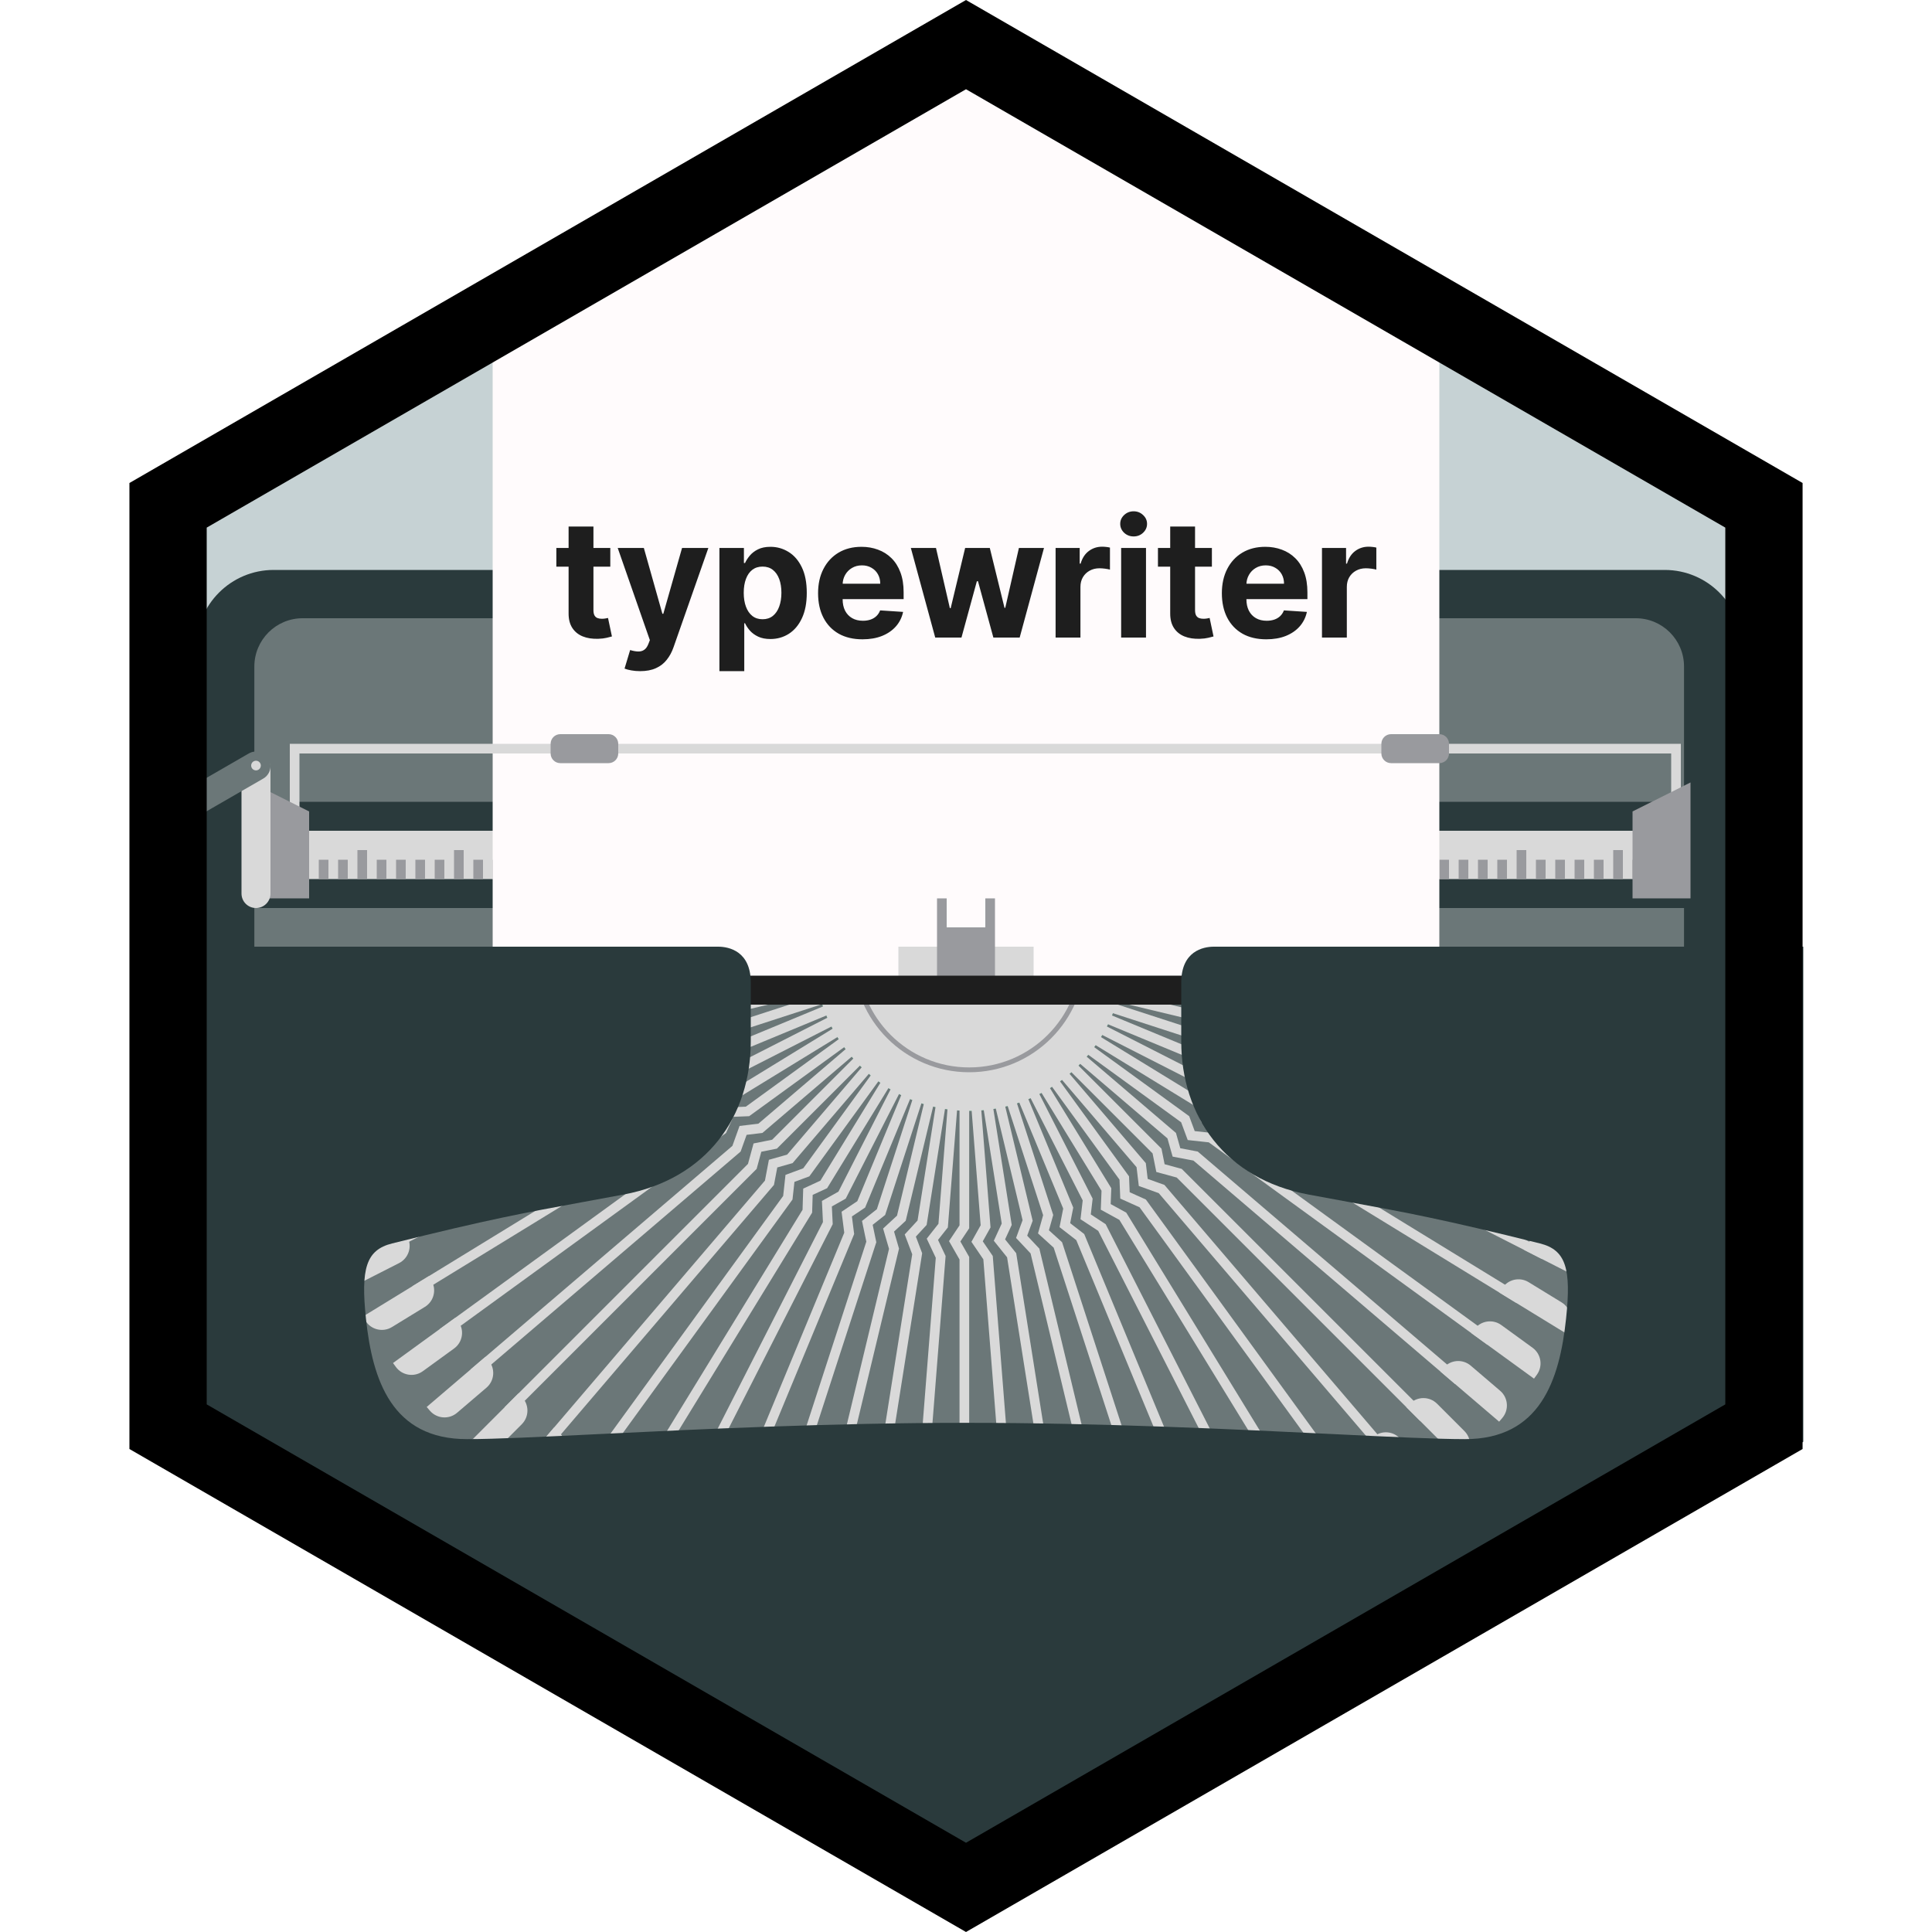
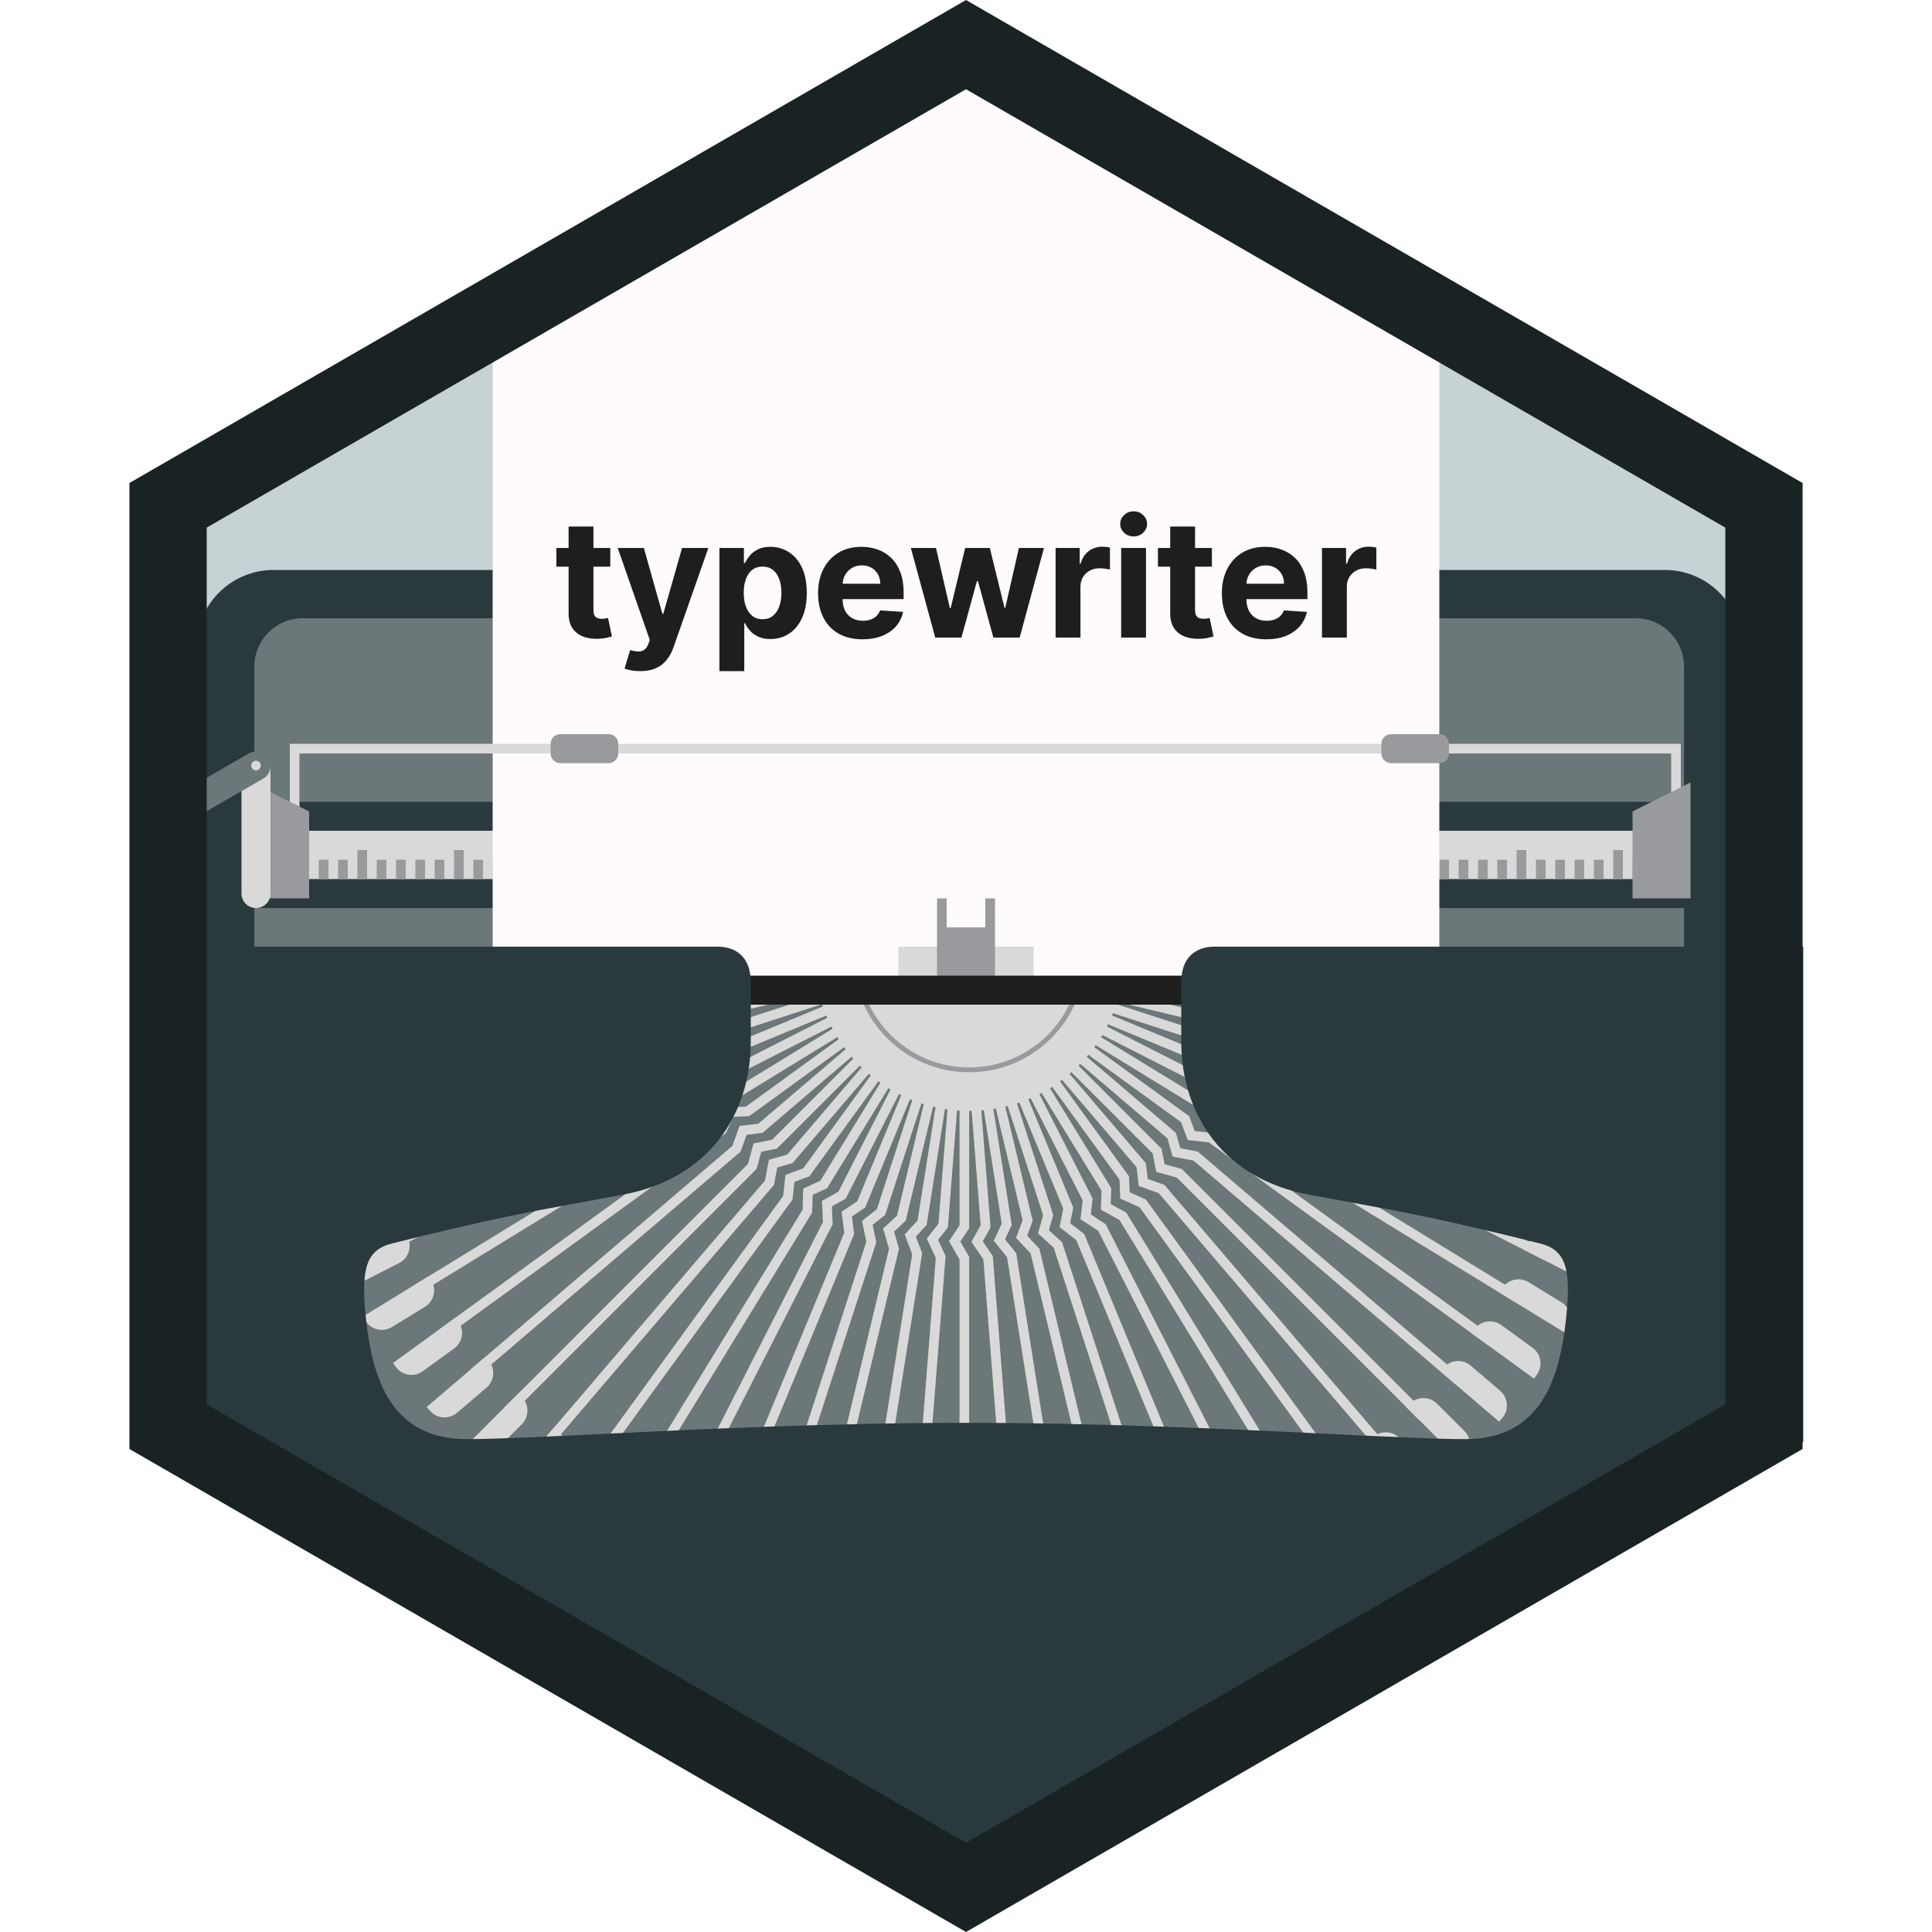
<svg xmlns="http://www.w3.org/2000/svg" width="200" height="200" viewBox="0 0 200 200" fill="none">
  <path d="M26 105C26 102.239 28.239 100 31 100H169C171.761 100 174 102.239 174 105V154H26V105Z" fill="#6B7778" />
  <path fill-rule="evenodd" clip-rule="evenodd" d="M183 48.77V67H14.33V50.265L99.992 2L183 48.77Z" fill="#C6D2D4" />
  <circle cx="100.33" cy="99" r="16" fill="#2AAD72" />
  <path d="M167.33 99.5H154.33H147.83H146.33H144.58H141.33H134.83H131.58L129.83 100.5L128.33 99.5H115.33" stroke="#D9D9D9" />
  <path d="M171.33 97.5C172.435 97.5 173.33 98.395 173.33 99.5V100H165.33V99.5C165.33 98.395 166.226 97.5 167.33 97.5H171.33Z" fill="#D9D9D9" />
  <path d="M167.084 104.755L154.124 103.735L147.644 103.225L146.149 103.108L144.404 102.97L141.164 102.715L134.684 102.205L131.444 101.95L129.621 102.81L128.204 101.695L115.244 100.675" stroke="#D9D9D9" />
  <path d="M171.229 103.075C172.33 103.162 173.152 104.125 173.066 105.226L173.027 105.724L165.051 105.097L165.09 104.598C165.177 103.497 166.14 102.675 167.241 102.761L171.229 103.075Z" fill="#D9D9D9" />
  <path d="M166.427 109.975L153.587 107.941L147.167 106.925L145.685 106.69L143.957 106.416L140.747 105.908L134.327 104.891L131.117 104.382L129.232 105.096L127.907 103.874L115.067 101.84" stroke="#D9D9D9" />
  <path d="M170.691 108.625C171.782 108.798 172.526 109.823 172.353 110.914L172.275 111.407L164.373 110.156L164.452 109.662C164.624 108.571 165.649 107.827 166.74 108L170.691 108.625Z" fill="#D9D9D9" />
  <path d="M165.362 115.127L152.721 112.092L146.401 110.575L144.943 110.225L143.241 109.816L140.081 109.057L133.76 107.54L130.6 106.781L128.665 107.345L127.44 106.023L114.799 102.988" stroke="#D9D9D9" />
  <path d="M169.718 114.116C170.792 114.374 171.454 115.454 171.196 116.528L171.079 117.014L163.301 115.146L163.417 114.66C163.675 113.586 164.755 112.924 165.829 113.182L169.718 114.116Z" fill="#D9D9D9" />
  <path d="M163.896 120.18L151.533 116.162L145.351 114.154L143.924 113.69L142.26 113.149L139.169 112.145L132.987 110.137L129.896 109.132L127.923 109.543L126.805 108.128L114.442 104.111" stroke="#D9D9D9" />
  <path d="M168.319 119.514C169.369 119.855 169.944 120.983 169.603 122.034L169.448 122.509L161.84 120.037L161.994 119.562C162.336 118.511 163.464 117.936 164.514 118.277L168.319 119.514Z" fill="#D9D9D9" />
  <path d="M162.039 125.102L150.029 120.127L144.023 117.639L142.638 117.065L141.021 116.396L138.018 115.152L132.013 112.664L129.01 111.421L127.011 111.675L126.008 110.177L113.997 105.202" stroke="#D9D9D9" />
  <path d="M166.5 124.785C167.52 125.207 168.005 126.377 167.582 127.398L167.391 127.86L160 124.798L160.191 124.336C160.614 123.316 161.784 122.831 162.804 123.254L166.5 124.785Z" fill="#D9D9D9" />
  <path d="M159.801 129.863L148.218 123.961L142.426 121.01L141.09 120.329L139.53 119.535L136.635 118.059L130.843 115.108L127.947 113.633L125.934 113.729L125.052 112.157L113.468 106.255" stroke="#D9D9D9" />
  <path d="M164.273 129.897C165.257 130.398 165.648 131.603 165.147 132.587L164.92 133.032L157.792 129.4L158.019 128.955C158.52 127.971 159.724 127.579 160.709 128.081L164.273 129.897Z" fill="#D9D9D9" />
  <path d="M157.195 134.434L146.111 127.641L140.569 124.245L139.29 123.461L137.798 122.547L135.027 120.849L129.485 117.452L126.713 115.754L124.699 115.693L123.942 114.056L112.858 107.264" stroke="#D9D9D9" />
  <path d="M161.651 134.818C162.593 135.396 162.889 136.627 162.311 137.569L162.05 137.995L155.229 133.815L155.49 133.389C156.067 132.447 157.299 132.151 158.241 132.728L161.651 134.818Z" fill="#D9D9D9" />
  <path d="M154.24 138.786L143.723 131.145L138.464 127.324L137.251 126.443L135.835 125.414L133.206 123.504L127.947 119.683L125.318 117.773L123.314 117.553L122.689 115.863L112.171 108.221" stroke="#D9D9D9" />
  <path d="M158.651 139.519C159.545 140.169 159.743 141.419 159.094 142.313L158.8 142.717L152.328 138.015L152.622 137.611C153.271 136.717 154.522 136.519 155.415 137.168L158.651 139.519Z" fill="#D9D9D9" />
  <path d="M150.952 142.893L141.067 134.45L136.124 130.229L134.984 129.255L133.653 128.118L131.182 126.008L126.239 121.786L123.768 119.675L121.787 119.299L121.296 117.565L111.411 109.122" stroke="#D9D9D9" />
  <path d="M155.293 143.97C156.133 144.688 156.232 145.95 155.515 146.79L155.19 147.17L149.107 141.974L149.431 141.594C150.149 140.754 151.411 140.655 152.251 141.372L155.293 143.97Z" fill="#D9D9D9" />
  <path d="M147.354 146.73L138.161 137.537L133.565 132.941L132.504 131.88L131.267 130.643L128.969 128.345L124.373 123.749L122.074 121.451L120.13 120.92L119.776 119.153L110.584 109.96" stroke="#D9D9D9" />
  <path d="M151.596 148.144C152.377 148.925 152.377 150.191 151.596 150.972L151.242 151.326L145.585 145.669L145.939 145.315C146.72 144.534 147.986 144.534 148.767 145.315L151.596 148.144Z" fill="#D9D9D9" />
  <path d="M143.464 150.272L135.021 140.387L130.8 135.444L129.825 134.303L128.689 132.973L126.578 130.501L122.357 125.559L120.246 123.087L118.349 122.406L118.135 120.616L109.693 110.731" stroke="#D9D9D9" />
  <path d="M147.582 152.015C148.299 152.855 148.2 154.117 147.36 154.834L146.98 155.159L141.784 149.076L142.164 148.751C143.004 148.034 144.267 148.133 144.984 148.973L147.582 152.015Z" fill="#D9D9D9" />
  <path d="M139.308 153.498L131.666 142.981L127.846 137.722L126.964 136.509L125.936 135.093L124.025 132.464L120.205 127.205L118.294 124.576L116.457 123.748L116.384 121.946L108.743 111.429" stroke="#D9D9D9" />
  <path d="M143.277 155.558C143.926 156.452 143.728 157.703 142.834 158.352L142.43 158.646L137.727 152.174L138.132 151.88C139.025 151.231 140.276 151.429 140.925 152.322L143.277 155.558Z" fill="#D9D9D9" />
  <path d="M134.912 156.388L128.12 145.304L124.723 139.762L123.94 138.483L123.025 136.991L121.327 134.219L117.931 128.677L116.233 125.906L114.466 124.937L114.535 123.135L107.742 112.051" stroke="#D9D9D9" />
  <path d="M138.707 158.754C139.284 159.696 138.988 160.927 138.047 161.504L137.62 161.765L133.44 154.944L133.867 154.683C134.808 154.106 136.04 154.401 136.617 155.343L138.707 158.754Z" fill="#D9D9D9" />
  <path d="M130.302 158.924L124.4 147.341L121.449 141.55L120.768 140.213L119.973 138.654L118.498 135.758L115.547 129.967L114.072 127.071L112.386 125.966L112.596 124.175L106.694 112.592" stroke="#D9D9D9" />
  <path d="M133.9 161.581C134.401 162.565 134.01 163.769 133.026 164.271L132.58 164.498L128.948 157.369L129.394 157.142C130.378 156.641 131.582 157.032 132.084 158.017L133.9 161.581Z" fill="#D9D9D9" />
  <path d="M125.508 161.091L120.533 149.081L118.045 143.076L117.471 141.69L116.802 140.073L115.558 137.07L113.071 131.065L111.827 128.063L110.233 126.828L110.583 125.06L105.608 113.049" stroke="#D9D9D9" />
  <path d="M128.886 164.021C129.309 165.042 128.824 166.212 127.804 166.635L127.342 166.826L124.28 159.435L124.742 159.243C125.763 158.821 126.933 159.305 127.355 160.326L128.886 164.021Z" fill="#D9D9D9" />
  <path d="M120.559 162.875L116.541 150.512L114.533 144.33L114.069 142.903L113.528 141.239L112.524 138.148L110.516 131.966L109.511 128.875L108.019 127.52L108.507 125.784L104.49 113.42" stroke="#D9D9D9" />
  <path d="M123.696 166.062C124.038 167.112 123.463 168.24 122.412 168.582L121.937 168.736L119.465 161.128L119.94 160.973C120.991 160.632 122.119 161.207 122.46 162.257L123.696 166.062Z" fill="#D9D9D9" />
  <path d="M115.484 164.265L112.45 151.625L110.932 145.304L110.582 143.846L110.173 142.144L109.415 138.984L107.897 132.663L107.139 129.503L105.758 128.035L106.38 126.343L103.345 113.702" stroke="#D9D9D9" />
  <path d="M118.363 167.688C118.621 168.762 117.959 169.842 116.885 170.1L116.399 170.216L114.532 162.437L115.018 162.321C116.092 162.063 117.172 162.725 117.429 163.799L118.363 167.688Z" fill="#D9D9D9" />
  <path d="M110.317 165.253L108.284 152.413L107.267 145.993L107.032 144.512L106.758 142.783L106.25 139.573L105.233 133.153L104.725 129.943L103.463 128.371L104.216 126.733L102.183 113.894" stroke="#D9D9D9" />
  <path d="M112.919 168.891C113.091 169.982 112.347 171.007 111.256 171.179L110.762 171.258L109.511 163.356L110.005 163.278C111.096 163.105 112.12 163.849 112.293 164.94L112.919 168.891Z" fill="#D9D9D9" />
  <path d="M105.088 165.833L104.068 152.873L103.558 146.393L103.44 144.897L103.303 143.153L103.048 139.913L102.538 133.433L102.283 130.193L101.149 128.527L102.028 126.953L101.008 113.993" stroke="#D9D9D9" />
  <path d="M107.396 169.663C107.482 170.765 106.66 171.727 105.559 171.814L105.06 171.853L104.433 163.878L104.931 163.839C106.032 163.752 106.995 164.575 107.082 165.676L107.396 169.663Z" fill="#D9D9D9" />
  <path d="M99.83 166V153V146.5V145V143.25V140V133.5V130.25L98.83 128.5L99.83 127V114" stroke="#D9D9D9" />
  <path d="M101.83 170C101.83 171.105 100.935 172 99.83 172H99.33V164H99.83C100.935 164 101.83 164.895 101.83 166V170Z" fill="#D9D9D9" />
  <path d="M94.575 165.754L95.595 152.794L96.105 146.314L96.223 144.819L96.36 143.074L96.615 139.834L97.125 133.354L97.38 130.114L96.52 128.291L97.635 126.874L98.655 113.915" stroke="#D9D9D9" />
  <path d="M96.255 169.899C96.168 171 95.205 171.822 94.104 171.736L93.605 171.697L94.233 163.721L94.731 163.76C95.833 163.847 96.655 164.81 96.568 165.911L96.255 169.899Z" fill="#D9D9D9" />
  <path d="M89.355 165.097L91.388 152.257L92.405 145.837L92.64 144.355L92.913 142.627L93.422 139.417L94.439 132.997L94.947 129.787L94.233 127.902L95.455 126.577L97.489 113.737" stroke="#D9D9D9" />
  <path d="M90.704 169.361C90.532 170.452 89.507 171.196 88.416 171.023L87.922 170.945L89.174 163.043L89.668 163.122C90.759 163.294 91.503 164.319 91.33 165.41L90.704 169.361Z" fill="#D9D9D9" />
  <path d="M84.203 164.032L87.238 151.391L88.755 145.071L89.106 143.612L89.514 141.911L90.273 138.751L91.79 132.43L92.549 129.27L91.985 127.335L93.308 126.11L96.342 113.469" stroke="#D9D9D9" />
  <path d="M85.214 168.389C84.956 169.463 83.876 170.124 82.802 169.866L82.316 169.75L84.184 161.971L84.67 162.087C85.744 162.345 86.406 163.425 86.148 164.499L85.214 168.389Z" fill="#D9D9D9" />
  <path d="M79.15 162.566L83.168 150.203L85.176 144.021L85.64 142.594L86.18 140.93L87.185 137.839L89.193 131.657L90.198 128.566L89.787 126.593L91.202 125.475L95.219 113.111" stroke="#D9D9D9" />
  <path d="M79.816 166.989C79.475 168.039 78.347 168.614 77.296 168.273L76.821 168.118L79.293 160.51L79.768 160.664C80.819 161.005 81.394 162.134 81.052 163.184L79.816 166.989Z" fill="#D9D9D9" />
  <path d="M74.228 160.709L79.203 148.698L81.691 142.693L82.265 141.307L82.935 139.69L84.178 136.688L86.666 130.683L87.909 127.68L87.655 125.681L89.153 124.677L94.128 112.667" stroke="#D9D9D9" />
  <path d="M74.546 165.17C74.123 166.19 72.953 166.675 71.933 166.252L71.471 166.061L74.532 158.67L74.994 158.861C76.014 159.284 76.499 160.454 76.076 161.474L74.546 165.17Z" fill="#D9D9D9" />
  <path d="M69.467 158.47L75.369 146.887L78.32 141.096L79.001 139.759L79.795 138.2L81.271 135.304L84.222 129.513L85.697 126.617L85.6 124.604L87.172 123.721L93.074 112.138" stroke="#D9D9D9" />
  <path d="M69.433 162.942C68.932 163.927 67.728 164.318 66.743 163.816L66.298 163.589L69.93 156.461L70.375 156.688C71.359 157.19 71.751 158.394 71.249 159.378L69.433 162.942Z" fill="#D9D9D9" />
  <path d="M64.897 155.866L71.689 144.781L75.085 139.239L75.869 137.96L76.783 136.468L78.481 133.697L81.878 128.155L83.576 125.384L83.638 123.369L85.274 122.613L92.066 111.528" stroke="#D9D9D9" />
  <path d="M64.512 160.321C63.935 161.263 62.703 161.559 61.761 160.981L61.335 160.72L65.515 153.899L65.942 154.16C66.883 154.738 67.179 155.969 66.602 156.911L64.512 160.321Z" fill="#D9D9D9" />
  <path d="M60.544 152.91L68.185 142.393L72.006 137.134L72.887 135.921L73.916 134.505L75.826 131.876L79.647 126.617L81.557 123.988L81.777 121.984L83.468 121.359L91.109 110.841" stroke="#D9D9D9" />
  <path d="M59.81 157.322C59.161 158.216 57.91 158.414 57.017 157.764L56.612 157.47L61.315 150.998L61.719 151.292C62.613 151.941 62.811 153.192 62.161 154.086L59.81 157.322Z" fill="#D9D9D9" />
  <path d="M56.437 149.623L64.879 139.737L69.101 134.795L70.075 133.654L71.212 132.323L73.322 129.852L77.544 124.909L79.654 122.438L80.03 120.458L81.765 119.967L90.208 110.081" stroke="#D9D9D9" />
  <path d="M55.359 153.963C54.642 154.803 53.38 154.902 52.54 154.185L52.16 153.86L57.355 147.777L57.735 148.102C58.575 148.819 58.675 150.082 57.957 150.921L55.359 153.963Z" fill="#D9D9D9" />
  <path d="M52.6 146.023L61.792 136.83L66.388 132.234L67.449 131.173L68.686 129.936L70.984 127.638L75.581 123.042L77.879 120.744L78.409 118.799L80.177 118.445L89.369 109.253" stroke="#D9D9D9" />
  <path d="M51.186 150.265C50.405 151.046 49.138 151.046 48.357 150.265L48.004 149.912L53.661 144.255L54.014 144.608C54.795 145.389 54.795 146.656 54.014 147.437L51.186 150.265Z" fill="#D9D9D9" />
  <path d="M49.059 142.133L58.944 133.69L63.886 129.469L65.027 128.494L66.358 127.358L68.829 125.247L73.772 121.026L76.243 118.915L76.924 117.018L78.714 116.804L88.6 108.361" stroke="#D9D9D9" />
  <path d="M47.316 146.251C46.476 146.969 45.213 146.869 44.496 146.029L44.171 145.649L50.255 140.454L50.579 140.834C51.297 141.674 51.197 142.936 50.357 143.654L47.316 146.251Z" fill="#D9D9D9" />
  <path d="M45.832 137.977L56.349 130.336L61.608 126.515L62.821 125.634L64.237 124.605L66.867 122.695L72.125 118.874L74.754 116.964L75.582 115.126L77.384 115.053L87.901 107.412" stroke="#D9D9D9" />
  <path d="M43.771 141.946C42.878 142.596 41.627 142.397 40.978 141.504L40.684 141.099L47.156 136.397L47.45 136.802C48.099 137.695 47.901 138.946 47.007 139.595L43.771 141.946Z" fill="#D9D9D9" />
  <path d="M42.942 133.581L54.027 126.789L59.569 123.392L60.848 122.609L62.34 121.694L65.111 119.996L70.653 116.6L73.424 114.902L74.394 113.135L76.195 113.204L87.28 106.411" stroke="#D9D9D9" />
  <path d="M40.576 137.376C39.635 137.954 38.403 137.658 37.826 136.716L37.565 136.29L44.386 132.11L44.647 132.536C45.224 133.478 44.929 134.709 43.987 135.286L40.576 137.376Z" fill="#D9D9D9" />
  <path d="M40.406 128.972L51.989 123.07L57.781 120.119L59.117 119.438L60.677 118.644L63.572 117.168L69.364 114.217L72.26 112.742L73.365 111.056L75.156 111.266L86.739 105.364" stroke="#D9D9D9" />
  <path d="M37.75 132.57C36.766 133.071 35.561 132.68 35.06 131.696L34.833 131.25L41.961 127.618L42.188 128.064C42.689 129.048 42.298 130.252 41.314 130.754L37.75 132.57Z" fill="#D9D9D9" />
  <path d="M38.239 124.178L50.25 119.203L56.255 116.716L57.641 116.142L59.258 115.472L62.26 114.228L68.265 111.741L71.268 110.497L72.502 108.903L74.271 109.253L86.281 104.278" stroke="#D9D9D9" />
  <path d="M35.309 127.556C34.288 127.979 33.118 127.495 32.696 126.474L32.504 126.012L39.895 122.951L40.087 123.413C40.509 124.433 40.025 125.603 39.004 126.026L35.309 127.556Z" fill="#D9D9D9" />
  <path d="M36.454 119.229L48.818 115.211L55 113.203L56.426 112.739L58.091 112.199L61.182 111.194L67.363 109.186L70.454 108.181L71.81 106.689L73.545 107.177L85.909 103.16" stroke="#D9D9D9" />
  <path d="M33.268 122.367C32.218 122.708 31.09 122.133 30.748 121.083L30.594 120.607L38.202 118.135L38.357 118.611C38.698 119.661 38.123 120.789 37.073 121.131L33.268 122.367Z" fill="#D9D9D9" />
  <path d="M35.065 114.155L47.705 111.12L54.026 109.602L55.484 109.252L57.186 108.844L60.346 108.085L66.666 106.568L69.827 105.809L71.295 104.428L72.987 105.05L85.628 102.015" stroke="#D9D9D9" />
  <path d="M31.642 117.033C30.568 117.291 29.488 116.629 29.23 115.555L29.114 115.069L36.893 113.202L37.009 113.688C37.267 114.762 36.605 115.841 35.532 116.099L31.642 117.033Z" fill="#D9D9D9" />
  <path d="M34.077 108.987L46.917 106.954L53.337 105.937L54.819 105.702L56.547 105.428L59.757 104.92L66.177 103.903L69.387 103.395L70.959 102.133L72.597 102.886L85.437 100.853" stroke="#D9D9D9" />
  <path d="M30.439 111.588C29.348 111.761 28.324 111.017 28.151 109.926L28.073 109.432L35.974 108.181L36.053 108.674C36.225 109.765 35.481 110.79 34.39 110.963L30.439 111.588Z" fill="#D9D9D9" />
  <path d="M33.497 103.758L46.457 102.738L52.937 102.228L54.432 102.111L56.177 101.973L59.417 101.718L65.897 101.208L69.137 100.953L70.803 99.819L72.377 100.698L85.337 99.678" stroke="#D9D9D9" />
  <path d="M29.667 106.066C28.566 106.153 27.603 105.33 27.516 104.229L27.477 103.731L35.452 103.103L35.491 103.601C35.578 104.703 34.755 105.665 33.654 105.752L29.667 106.066Z" fill="#D9D9D9" />
  <path d="M33.33 98.5H46.33H52.83H54.33H56.08H59.33L65.83 98.5H69.08L70.83 97.5L72.33 98.5H85.33" stroke="#D9D9D9" />
  <path d="M29.33 100.5C28.226 100.5 27.33 99.605 27.33 98.5V98H35.33V98.5C35.33 99.605 34.435 100.5 33.33 100.5H29.33Z" fill="#D9D9D9" />
  <path d="M20.33 67C20.33 62.582 23.912 59 28.33 59H172.33C176.748 59 180.33 62.582 180.33 67V104H20.33V67Z" fill="#2A3A3C" />
  <path d="M26.33 69C26.33 66.239 28.569 64 31.33 64H169.33C172.092 64 174.33 66.239 174.33 69V83H26.33V69Z" fill="#6B7778" />
  <rect x="26.33" y="94" width="148" height="4" fill="#6B7778" />
  <circle cx="100.33" cy="99" r="16" fill="#D9D9D9" />
  <circle cx="100.33" cy="99" r="11.75" stroke="#999A9E" stroke-width="0.5" />
  <rect x="26" y="86" width="148" height="5" fill="#D9D9D9" />
  <rect x="31" y="89" width="1" height="2" fill="#999A9E" />
  <rect x="33" y="89" width="1" height="2" fill="#999A9E" />
  <rect x="35" y="89" width="1" height="2" fill="#999A9E" />
  <rect x="39" y="89" width="1" height="2" fill="#999A9E" />
  <rect x="47" y="88" width="1" height="3" fill="#999A9E" />
  <rect x="41" y="89" width="1" height="2" fill="#999A9E" />
  <rect x="43" y="89" width="1" height="2" fill="#999A9E" />
  <rect x="45" y="89" width="1" height="2" fill="#999A9E" />
  <rect x="49" y="89" width="1" height="2" fill="#999A9E" />
  <rect x="57" y="88" width="1" height="3" fill="#999A9E" />
  <rect x="51" y="89" width="1" height="2" fill="#999A9E" />
  <rect x="53" y="89" width="1" height="2" fill="#999A9E" />
  <rect x="55" y="89" width="1" height="2" fill="#999A9E" />
  <rect x="59" y="89" width="1" height="2" fill="#999A9E" />
  <rect x="67" y="88" width="1" height="3" fill="#999A9E" />
  <rect x="61" y="89" width="1" height="2" fill="#999A9E" />
  <rect x="63" y="89" width="1" height="2" fill="#999A9E" />
  <rect x="65" y="89" width="1" height="2" fill="#999A9E" />
  <rect x="69" y="89" width="1" height="2" fill="#999A9E" />
  <rect x="77" y="88" width="1" height="3" fill="#999A9E" />
  <rect x="71" y="89" width="1" height="2" fill="#999A9E" />
  <rect x="73" y="89" width="1" height="2" fill="#999A9E" />
  <rect x="75" y="89" width="1" height="2" fill="#999A9E" />
  <rect x="79" y="89" width="1" height="2" fill="#999A9E" />
  <rect x="87" y="88" width="1" height="3" fill="#999A9E" />
  <rect x="81" y="89" width="1" height="2" fill="#999A9E" />
  <rect x="83" y="89" width="1" height="2" fill="#999A9E" />
  <rect x="85" y="89" width="1" height="2" fill="#999A9E" />
  <rect x="89" y="89" width="1" height="2" fill="#999A9E" />
  <rect x="97" y="88" width="1" height="3" fill="#999A9E" />
  <rect x="91" y="89" width="1" height="2" fill="#999A9E" />
  <rect x="93" y="89" width="1" height="2" fill="#999A9E" />
  <rect x="95" y="89" width="1" height="2" fill="#999A9E" />
  <rect x="99" y="89" width="1" height="2" fill="#999A9E" />
  <rect x="107" y="88" width="1" height="3" fill="#999A9E" />
  <rect x="101" y="89" width="1" height="2" fill="#999A9E" />
  <rect x="103" y="89" width="1" height="2" fill="#999A9E" />
  <rect x="105" y="89" width="1" height="2" fill="#999A9E" />
  <rect x="109" y="89" width="1" height="2" fill="#999A9E" />
  <rect x="117" y="88" width="1" height="3" fill="#999A9E" />
  <rect x="111" y="89" width="1" height="2" fill="#999A9E" />
  <rect x="113" y="89" width="1" height="2" fill="#999A9E" />
  <rect x="115" y="89" width="1" height="2" fill="#999A9E" />
  <rect x="119" y="89" width="1" height="2" fill="#999A9E" />
  <rect x="127" y="88" width="1" height="3" fill="#999A9E" />
  <rect x="121" y="89" width="1" height="2" fill="#999A9E" />
  <rect x="123" y="89" width="1" height="2" fill="#999A9E" />
  <rect x="125" y="89" width="1" height="2" fill="#999A9E" />
  <rect x="129" y="89" width="1" height="2" fill="#999A9E" />
  <rect x="137" y="88" width="1" height="3" fill="#999A9E" />
  <rect x="131" y="89" width="1" height="2" fill="#999A9E" />
  <rect x="133" y="89" width="1" height="2" fill="#999A9E" />
  <rect x="135" y="89" width="1" height="2" fill="#999A9E" />
  <rect x="139" y="89" width="1" height="2" fill="#999A9E" />
  <rect x="147" y="88" width="1" height="3" fill="#999A9E" />
  <rect x="141" y="89" width="1" height="2" fill="#999A9E" />
  <rect x="143" y="89" width="1" height="2" fill="#999A9E" />
  <rect x="145" y="89" width="1" height="2" fill="#999A9E" />
  <rect x="149" y="89" width="1" height="2" fill="#999A9E" />
  <rect x="157" y="88" width="1" height="3" fill="#999A9E" />
  <rect x="151" y="89" width="1" height="2" fill="#999A9E" />
  <rect x="153" y="89" width="1" height="2" fill="#999A9E" />
  <rect x="155" y="89" width="1" height="2" fill="#999A9E" />
  <rect x="159" y="89" width="1" height="2" fill="#999A9E" />
  <rect x="167" y="88" width="1" height="3" fill="#999A9E" />
  <rect x="161" y="89" width="1" height="2" fill="#999A9E" />
  <rect x="163" y="89" width="1" height="2" fill="#999A9E" />
  <rect x="165" y="89" width="1" height="2" fill="#999A9E" />
  <rect x="169" y="89" width="1" height="2" fill="#999A9E" />
  <rect x="37" y="88" width="1" height="3" fill="#999A9E" />
  <rect x="29" y="89" width="1" height="2" fill="#999A9E" />
  <path d="M51 32L100 6L149 32V102H51V32Z" fill="#FFFBFC" />
  <rect x="93" y="98" width="14" height="4" fill="#D9D9D9" />
  <path fill-rule="evenodd" clip-rule="evenodd" d="M97 93H98V96H102V93H103V96V98V103H97V98V96V93Z" fill="#999A9E" />
  <rect x="72.33" y="101" width="54" height="3" fill="#1E1E1E" />
  <path fill-rule="evenodd" clip-rule="evenodd" d="M186.675 98V149.25L100.505 199L14.336 149.25V98H21.001H28.001H68.877H74.343C75.469 98 77.72 98.473 77.72 101.714V107.791C77.72 115.556 73.196 122.038 64.553 123.658C63.015 123.946 61.651 124.196 60.378 124.429C54.497 125.506 50.574 126.224 40.583 128.722C37.882 129.397 37.342 131.356 37.882 136.487C38.557 142.902 40.583 148.979 48.347 148.979C51.23 148.979 56.02 148.746 62.043 148.454C72.246 147.958 85.99 147.291 100.001 147.291C114.012 147.291 127.756 147.958 137.96 148.454C143.983 148.746 148.773 148.979 151.655 148.979C159.42 148.979 161.445 142.902 162.121 136.487C162.661 131.356 162.121 129.397 159.42 128.722C149.428 126.224 145.506 125.506 139.625 124.429C138.352 124.196 136.987 123.946 135.45 123.658C126.807 122.038 122.283 115.556 122.283 107.791V101.714C122.283 98.473 124.534 98 125.66 98H131.125H169.001H179.001H186.675Z" fill="#2A3A3C" />
  <path d="M63.178 56.727V58.659H57.593V56.727H63.178ZM58.861 54.506H61.433V63.151C61.433 63.388 61.469 63.573 61.541 63.706C61.614 63.835 61.715 63.925 61.843 63.978C61.976 64.03 62.129 64.056 62.302 64.056C62.423 64.056 62.544 64.046 62.664 64.026C62.785 64.002 62.878 63.984 62.942 63.972L63.347 65.885C63.218 65.925 63.037 65.972 62.803 66.024C62.57 66.081 62.286 66.115 61.952 66.127C61.332 66.151 60.789 66.068 60.322 65.879C59.859 65.69 59.499 65.396 59.242 64.998C58.984 64.599 58.857 64.096 58.861 63.489V54.506ZM66.27 69.477C65.945 69.477 65.639 69.451 65.353 69.399C65.071 69.35 64.838 69.288 64.653 69.212L65.232 67.292C65.534 67.385 65.806 67.435 66.047 67.443C66.293 67.451 66.504 67.394 66.681 67.274C66.862 67.153 67.009 66.948 67.122 66.658L67.273 66.266L63.946 56.727H66.651L68.571 63.537H68.667L70.605 56.727H73.328L69.724 67.002C69.551 67.501 69.315 67.936 69.017 68.306C68.724 68.68 68.351 68.968 67.9 69.169C67.45 69.375 66.906 69.477 66.27 69.477ZM74.474 69.477V56.727H77.009V58.285H77.124C77.237 58.035 77.4 57.782 77.613 57.524C77.83 57.263 78.112 57.045 78.458 56.872C78.808 56.695 79.243 56.606 79.762 56.606C80.438 56.606 81.062 56.784 81.633 57.138C82.205 57.488 82.662 58.017 83.004 58.725C83.346 59.43 83.517 60.313 83.517 61.376C83.517 62.41 83.35 63.283 83.016 63.996C82.686 64.704 82.235 65.241 81.664 65.608C81.096 65.97 80.46 66.151 79.756 66.151C79.257 66.151 78.832 66.068 78.482 65.903C78.136 65.738 77.852 65.531 77.631 65.282C77.41 65.028 77.241 64.772 77.124 64.515H77.046V69.477H74.474ZM76.991 61.364C76.991 61.915 77.068 62.396 77.221 62.806C77.374 63.217 77.595 63.537 77.885 63.766C78.174 63.992 78.526 64.104 78.941 64.104C79.36 64.104 79.714 63.99 80.004 63.76C80.293 63.527 80.513 63.205 80.662 62.794C80.814 62.38 80.891 61.903 80.891 61.364C80.891 60.828 80.817 60.358 80.668 59.951C80.519 59.544 80.299 59.227 80.01 58.997C79.72 58.768 79.364 58.653 78.941 58.653C78.522 58.653 78.168 58.764 77.879 58.985C77.593 59.206 77.374 59.52 77.221 59.927C77.068 60.333 76.991 60.812 76.991 61.364ZM89.287 66.181C88.334 66.181 87.513 65.988 86.824 65.602C86.14 65.211 85.613 64.66 85.243 63.947C84.872 63.231 84.687 62.384 84.687 61.406C84.687 60.452 84.872 59.615 85.243 58.895C85.613 58.174 86.134 57.613 86.806 57.21C87.482 56.808 88.275 56.606 89.185 56.606C89.796 56.606 90.366 56.705 90.893 56.902C91.424 57.096 91.887 57.387 92.282 57.778C92.68 58.168 92.99 58.659 93.211 59.251C93.433 59.838 93.543 60.526 93.543 61.315V62.022H85.713V60.428H91.123C91.123 60.058 91.042 59.73 90.881 59.444C90.72 59.158 90.497 58.935 90.211 58.774C89.929 58.609 89.601 58.526 89.227 58.526C88.837 58.526 88.49 58.617 88.189 58.798C87.891 58.975 87.657 59.215 87.488 59.516C87.319 59.814 87.233 60.146 87.229 60.512V62.028C87.229 62.486 87.313 62.883 87.482 63.217C87.655 63.551 87.899 63.809 88.213 63.99C88.527 64.171 88.899 64.261 89.33 64.261C89.615 64.261 89.877 64.221 90.115 64.141C90.352 64.06 90.555 63.939 90.724 63.778C90.893 63.617 91.022 63.42 91.111 63.187L93.489 63.344C93.368 63.915 93.121 64.414 92.747 64.841C92.376 65.263 91.897 65.594 91.31 65.831C90.726 66.064 90.052 66.181 89.287 66.181ZM96.814 66L94.291 56.727H96.893L98.33 62.957H98.414L99.911 56.727H102.465L103.986 62.921H104.065L105.477 56.727H108.073L105.556 66H102.833L101.24 60.168H101.125L99.531 66H96.814ZM109.275 66V56.727H111.769V58.345H111.865C112.034 57.77 112.318 57.335 112.716 57.041C113.115 56.743 113.574 56.594 114.093 56.594C114.222 56.594 114.36 56.602 114.509 56.619C114.658 56.635 114.789 56.657 114.902 56.685V58.967C114.781 58.931 114.614 58.899 114.401 58.87C114.187 58.842 113.992 58.828 113.815 58.828C113.437 58.828 113.099 58.911 112.801 59.076C112.507 59.237 112.274 59.462 112.101 59.752C111.932 60.041 111.847 60.376 111.847 60.754V66H109.275ZM116.061 66V56.727H118.633V66H116.061ZM117.353 55.532C116.971 55.532 116.643 55.405 116.369 55.152C116.1 54.894 115.965 54.586 115.965 54.228C115.965 53.874 116.1 53.57 116.369 53.316C116.643 53.059 116.971 52.93 117.353 52.93C117.736 52.93 118.062 53.059 118.331 53.316C118.605 53.57 118.742 53.874 118.742 54.228C118.742 54.586 118.605 54.894 118.331 55.152C118.062 55.405 117.736 55.532 117.353 55.532ZM125.455 56.727V58.659H119.871V56.727H125.455ZM121.139 54.506H123.711V63.151C123.711 63.388 123.747 63.573 123.819 63.706C123.892 63.835 123.992 63.925 124.121 63.978C124.254 64.03 124.407 64.056 124.58 64.056C124.701 64.056 124.821 64.046 124.942 64.026C125.063 64.002 125.155 63.984 125.22 63.972L125.624 65.885C125.496 65.925 125.314 65.972 125.081 66.024C124.848 66.081 124.564 66.115 124.23 66.127C123.61 66.151 123.067 66.068 122.6 65.879C122.137 65.69 121.777 65.396 121.519 64.998C121.262 64.599 121.135 64.096 121.139 63.489V54.506ZM131.087 66.181C130.133 66.181 129.312 65.988 128.624 65.602C127.94 65.211 127.412 64.66 127.042 63.947C126.672 63.231 126.487 62.384 126.487 61.406C126.487 60.452 126.672 59.615 127.042 58.895C127.412 58.174 127.934 57.613 128.606 57.21C129.282 56.808 130.075 56.606 130.984 56.606C131.596 56.606 132.165 56.705 132.693 56.902C133.224 57.096 133.687 57.387 134.081 57.778C134.48 58.168 134.789 58.659 135.011 59.251C135.232 59.838 135.343 60.526 135.343 61.315V62.022H127.513V60.428H132.922C132.922 60.058 132.842 59.73 132.681 59.444C132.52 59.158 132.296 58.935 132.01 58.774C131.729 58.609 131.401 58.526 131.026 58.526C130.636 58.526 130.29 58.617 129.988 58.798C129.69 58.975 129.457 59.215 129.288 59.516C129.119 59.814 129.032 60.146 129.028 60.512V62.028C129.028 62.486 129.113 62.883 129.282 63.217C129.455 63.551 129.698 63.809 130.012 63.99C130.326 64.171 130.698 64.261 131.129 64.261C131.415 64.261 131.676 64.221 131.914 64.141C132.151 64.06 132.355 63.939 132.524 63.778C132.693 63.617 132.821 63.42 132.91 63.187L135.289 63.344C135.168 63.915 134.92 64.414 134.546 64.841C134.176 65.263 133.697 65.594 133.109 65.831C132.526 66.064 131.851 66.181 131.087 66.181ZM136.851 66V56.727H139.344V58.345H139.441C139.61 57.77 139.894 57.335 140.292 57.041C140.691 56.743 141.149 56.594 141.669 56.594C141.797 56.594 141.936 56.602 142.085 56.619C142.234 56.635 142.365 56.657 142.478 56.685V58.967C142.357 58.931 142.19 58.899 141.976 58.87C141.763 58.842 141.568 58.828 141.391 58.828C141.013 58.828 140.675 58.911 140.377 59.076C140.083 59.237 139.849 59.462 139.676 59.752C139.507 60.041 139.423 60.376 139.423 60.754V66H136.851Z" fill="#1E1E1E" />
  <rect x="30" y="78" width="1" height="7" fill="#D9D9D9" />
  <rect x="30" y="77" width="144" height="1" fill="#D9D9D9" />
  <rect x="173" y="78" width="1" height="7" fill="#D9D9D9" />
  <rect x="143" y="76" width="7" height="3" rx="1" fill="#999A9E" />
  <rect x="57" y="76" width="7" height="3" rx="1" fill="#999A9E" />
  <rect x="169" y="84" width="6" height="9" fill="#999A9E" />
  <path d="M169 84L175 81V84H169Z" fill="#999A9E" />
  <path d="M32 84L26 81V84H32Z" fill="#999A9E" />
  <rect x="26" y="84" width="6" height="9" fill="#999A9E" />
  <rect x="25" y="78" width="3" height="16" rx="1.5" fill="#D9D9D9" />
  <rect x="27.051" y="77.25" width="3" height="13.461" rx="1.5" transform="rotate(60 27.0508 77.25)" fill="#6B7778" />
  <circle cx="26.5" cy="79.25" r="0.5" fill="#D9D9D9" />
-   <path d="M17.398 52.309L100 4.619L182.603 52.309V147.691L100 195.381L17.398 147.691V52.309Z" stroke="black" stroke-width="8" />
+   <path d="M17.398 52.309L100 4.619L182.603 52.309V147.691L100 195.381L17.398 147.691V52.309Z" stroke="#192324" stroke-width="8" />
</svg>
